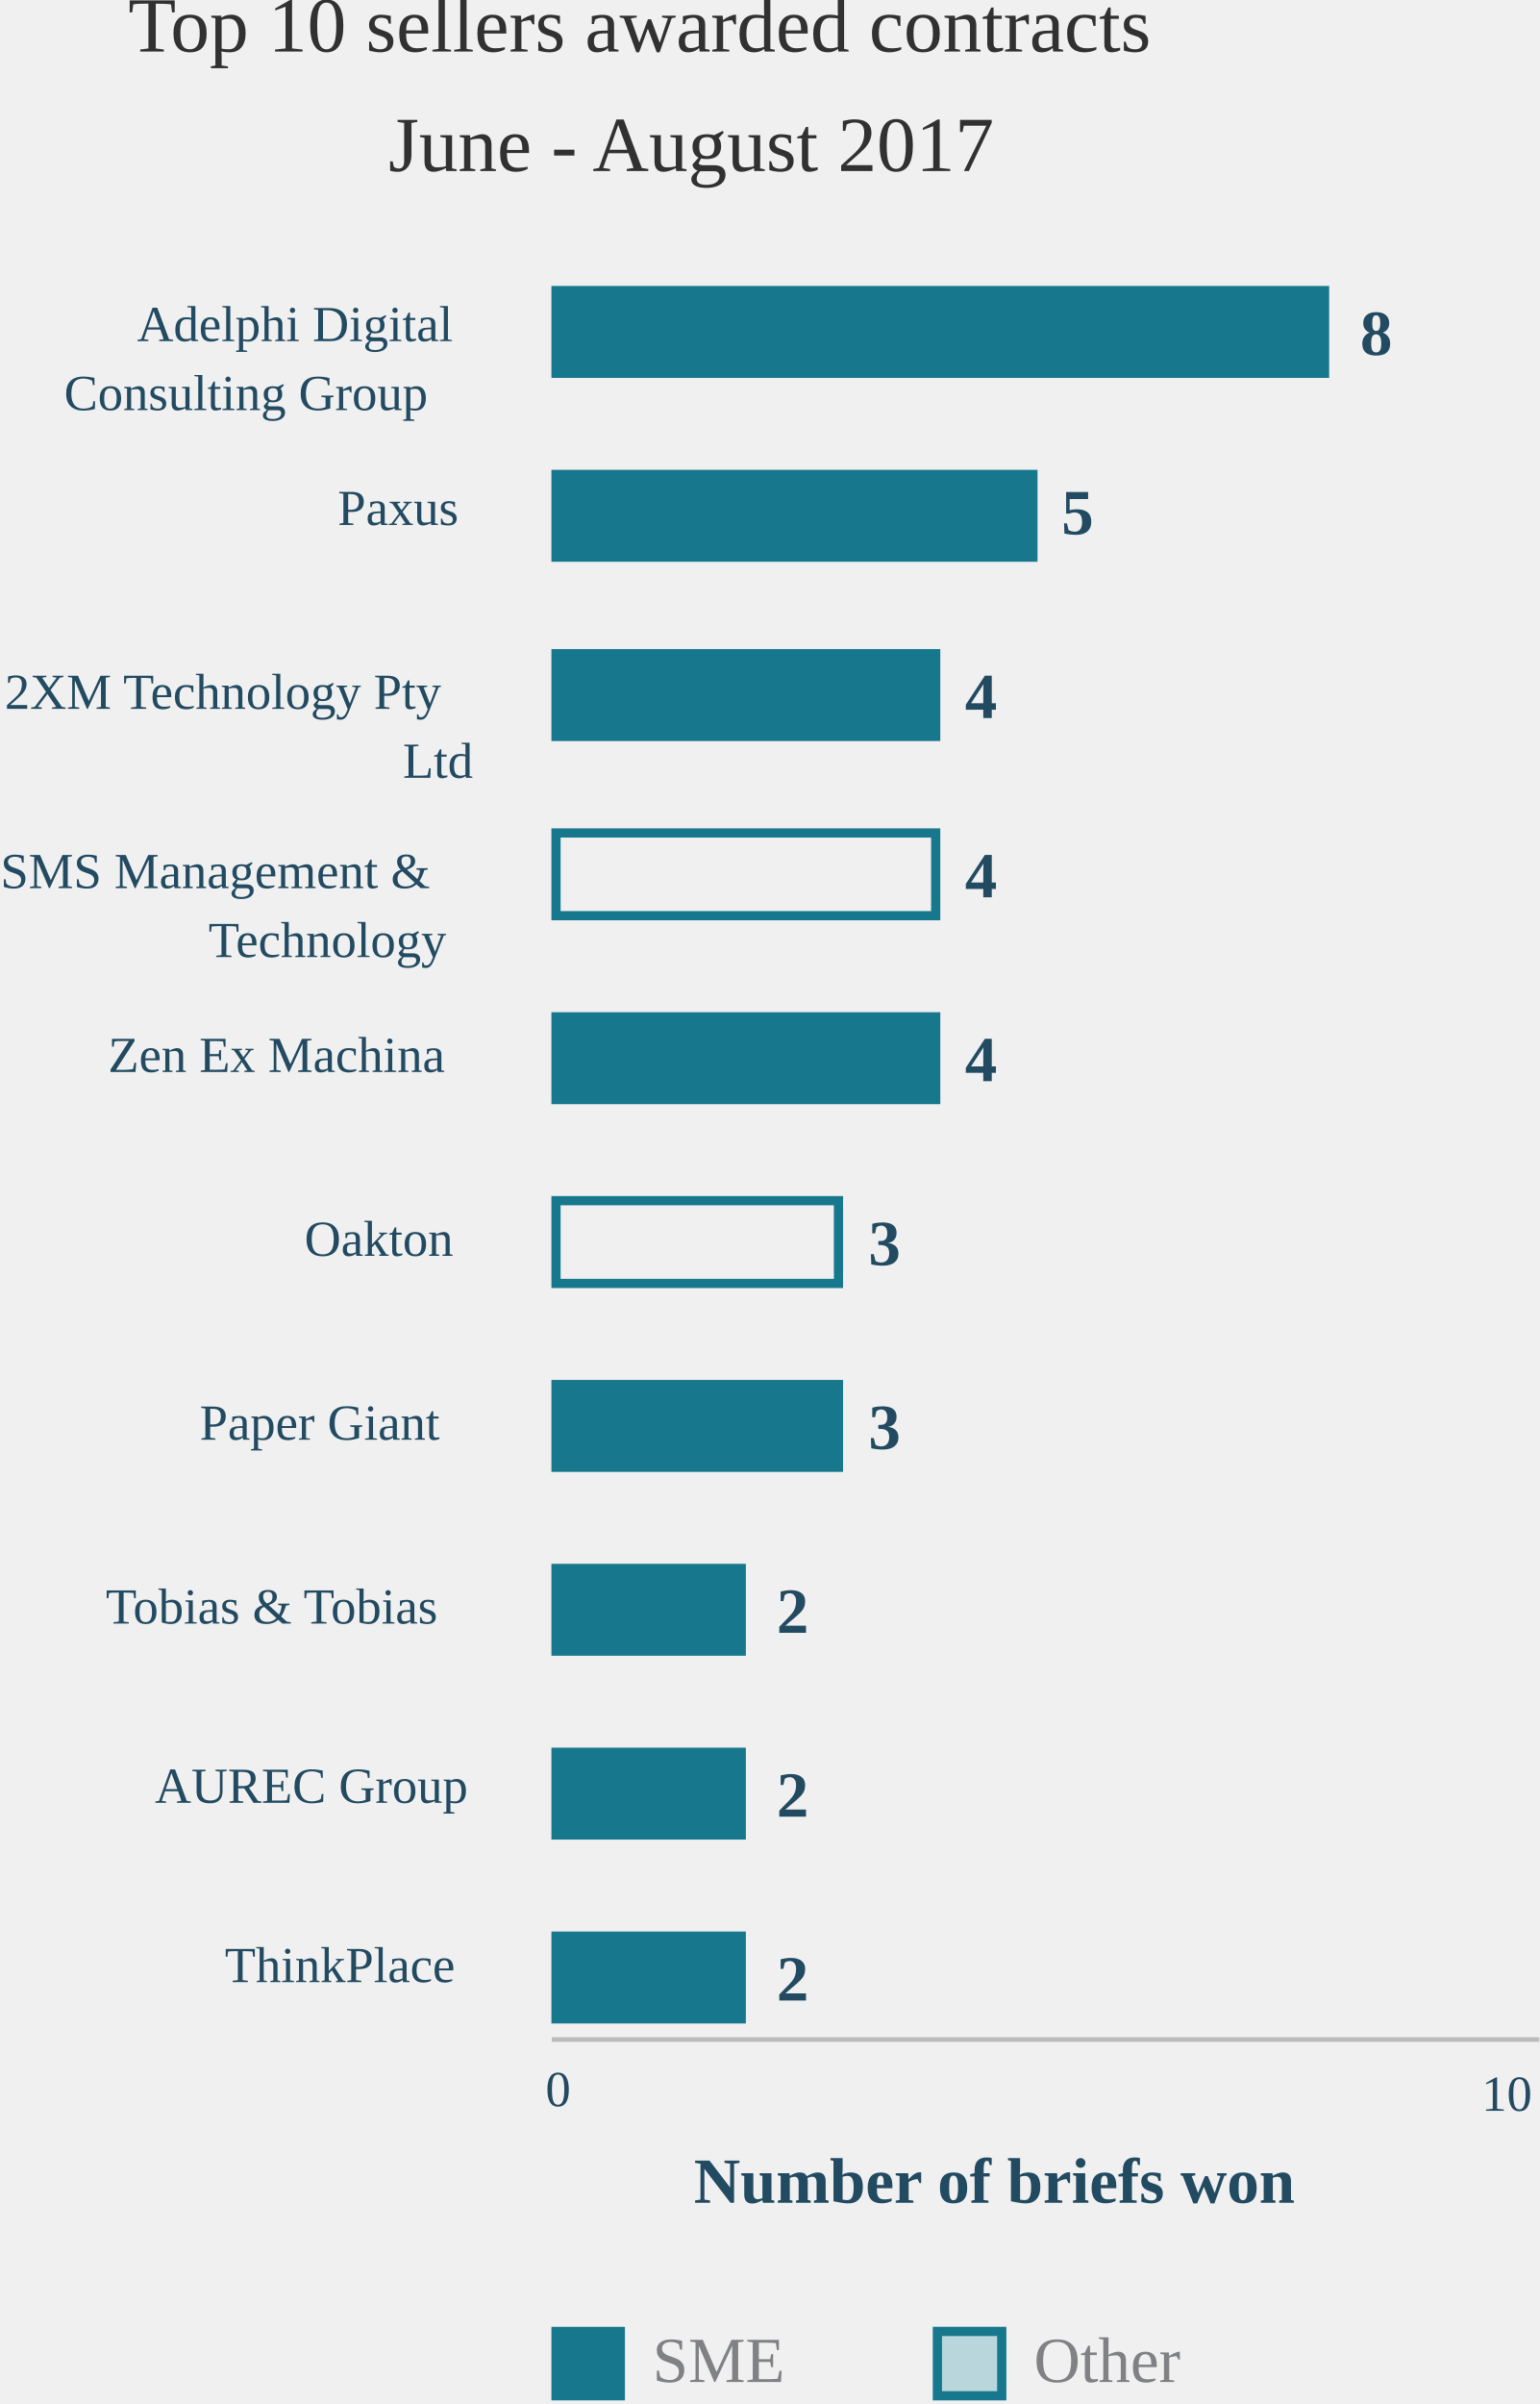
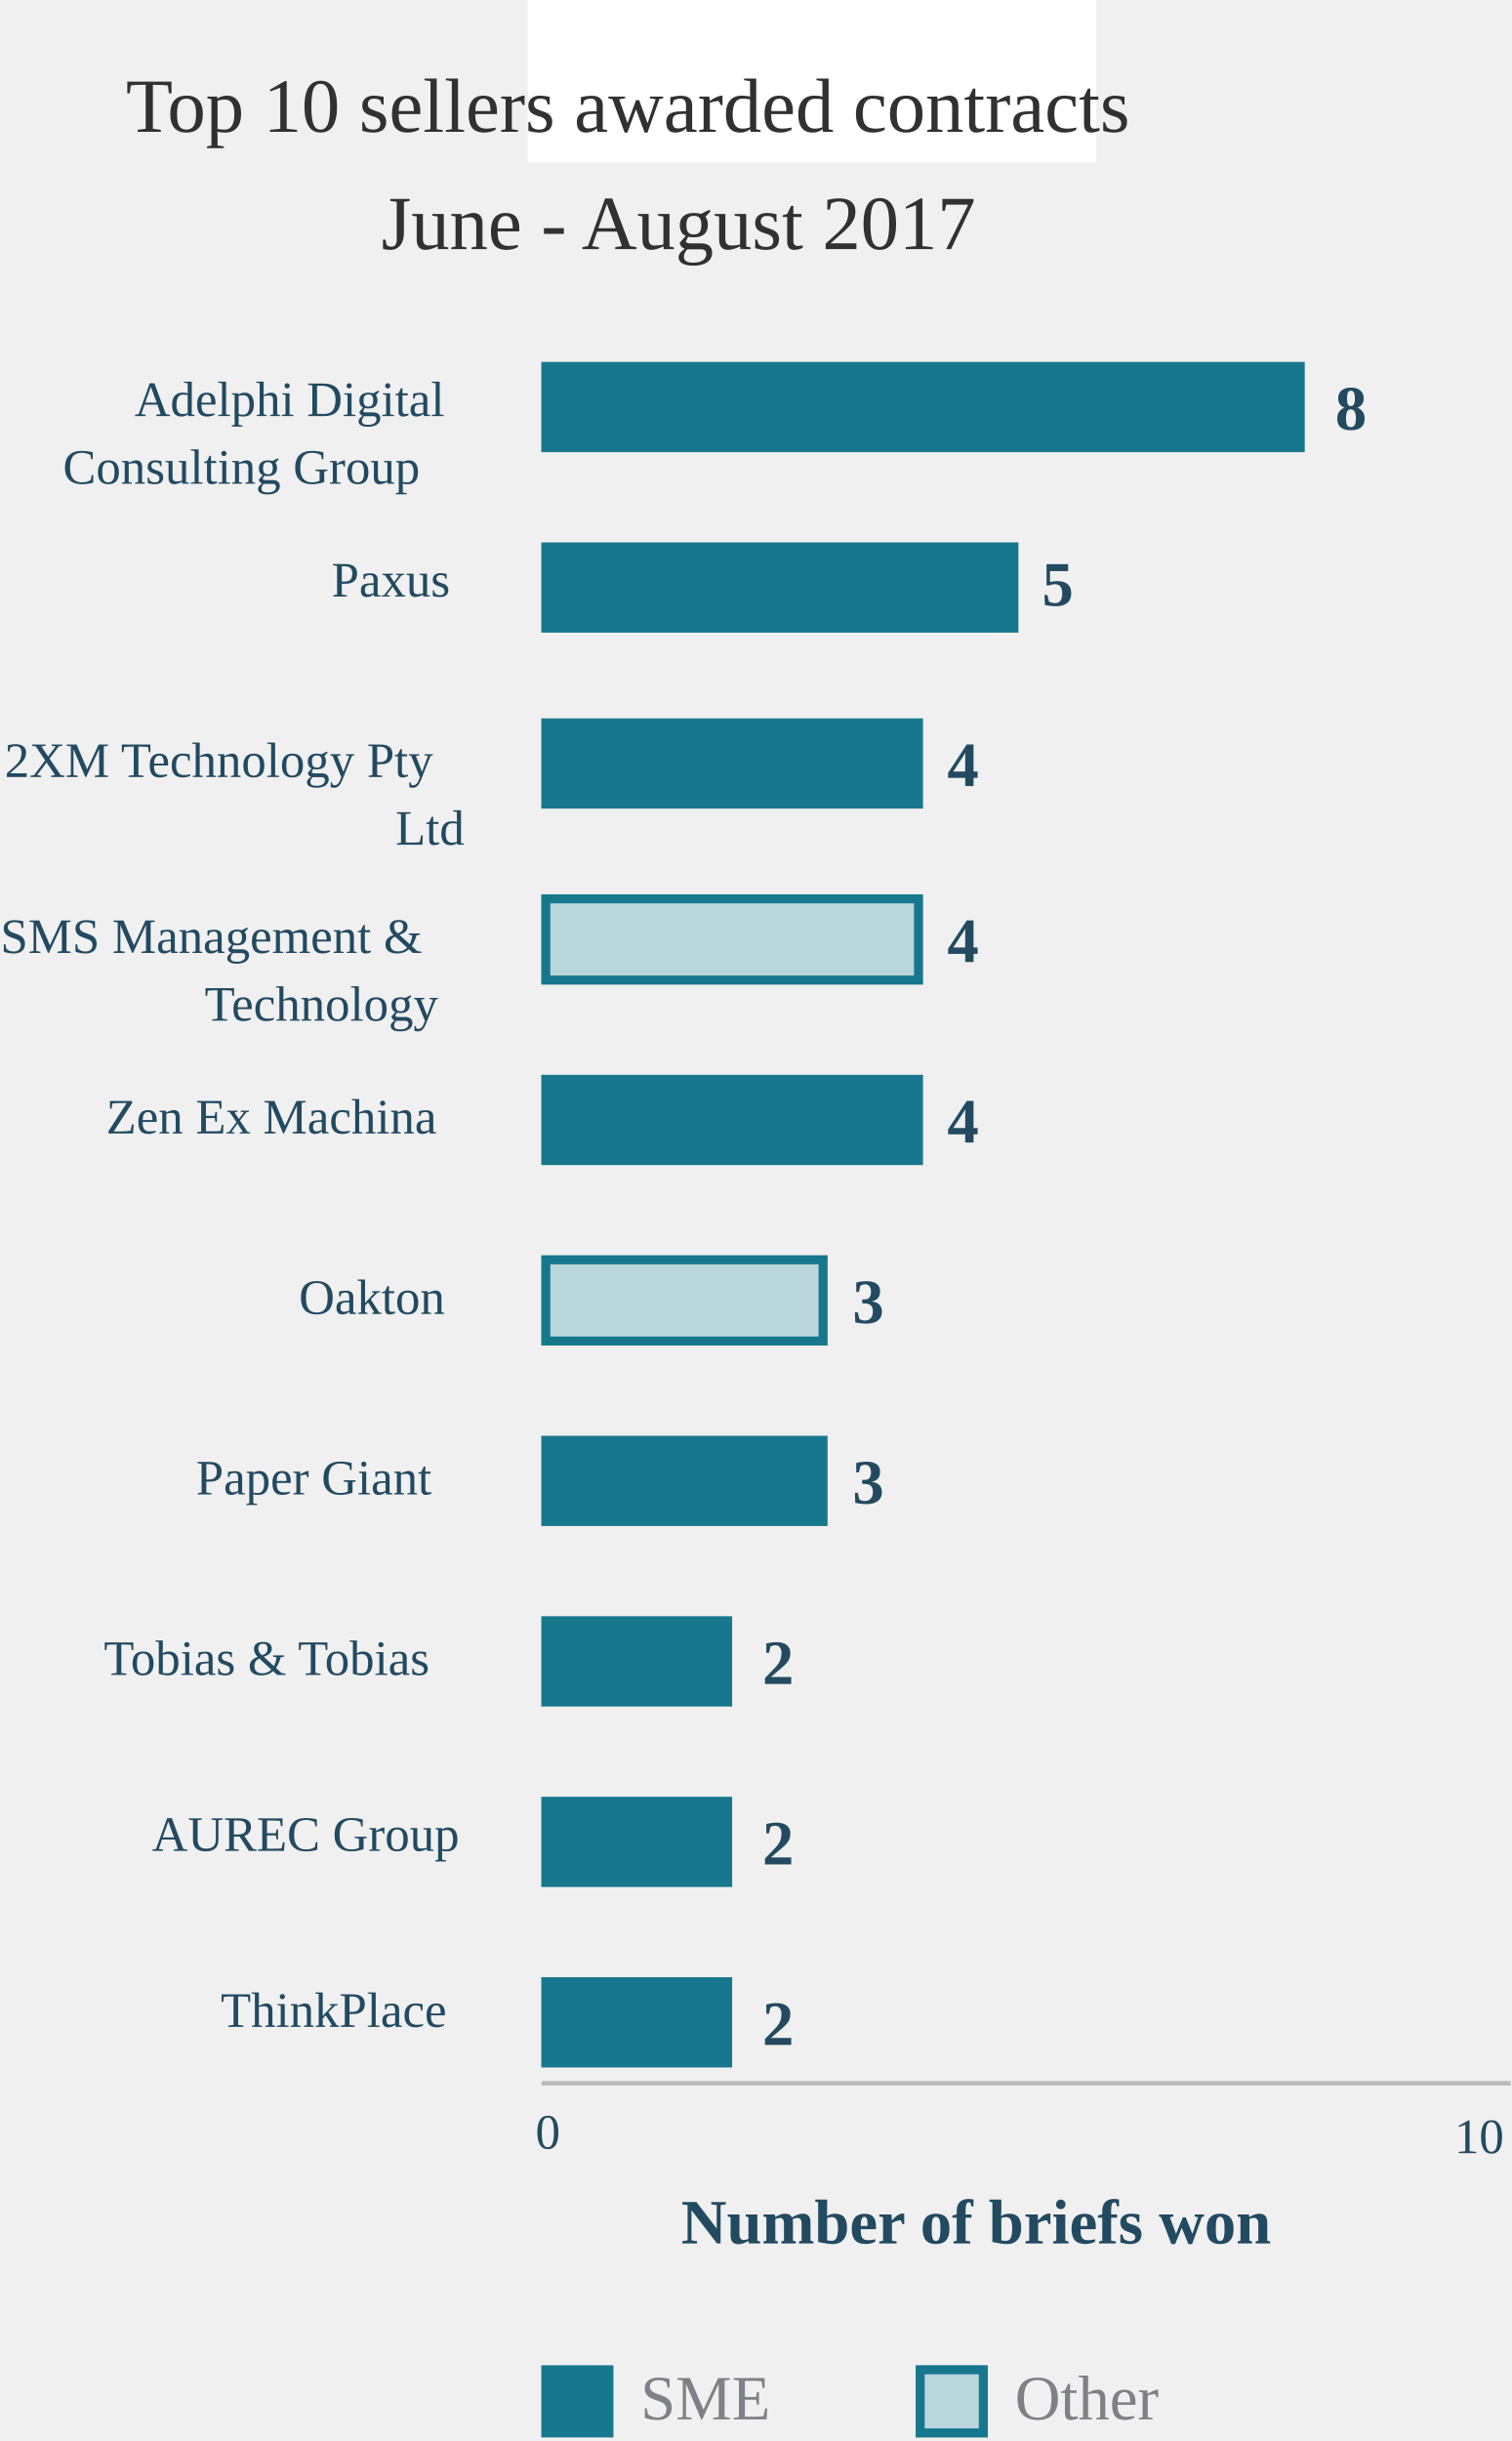
- <svg xmlns="http://www.w3.org/2000/svg" xmlns:xlink="http://www.w3.org/1999/xlink" width="335" height="523" viewBox="0 0 335 523">
+ <svg xmlns="http://www.w3.org/2000/svg" xmlns:xlink="http://www.w3.org/1999/xlink" width="335px" height="541px" viewBox="0 0 335 541" version="1.1">
  <defs>
-     <path id="a" d="M138 267.213h63.471v20H138z" />
-     <path id="b" d="M221 513.213h16v16h-16z" />
+     <rect id="path-1" x="138" y="198.213" width="84.628" height="20" />
+     <rect id="path-2" x="138" y="278.213" width="63.471" height="20" />
+     <rect id="path-3" x="221" y="524.213" width="16" height="16" />
  </defs>
-   <g fill="none" fill-rule="evenodd">
-     <text fill="#313131" font-size="17" transform="translate(-18 -7)">
-       <tspan x="45.909" y="18.213">Top 10 sellers awarded contracts </tspan>
-       <tspan x="102.546" y="44.213">June - August 2017</tspan>
-     </text>
-     <path fill="#17788D" d="M120 62.213h169.255v20H120z" />
-     <text fill="#224A61" font-size="11" transform="translate(-18 -7)">
-       <tspan x="47.82" y="81.213">Adelphi Digital </tspan>
-       <tspan x="31.948" y="96.213">Consulting Group</tspan>
-     </text>
-     <text fill="#224A61" font-size="11" transform="translate(-18 -7)">
-       <tspan x="91.498" y="121.213">Paxus</tspan>
-     </text>
-     <text fill="#224A61" font-size="11" transform="translate(-18 -7)">
-       <tspan x="19.031" y="161.213">2XM Technology Pty </tspan>
-       <tspan x="105.667" y="176.213">Ltd</tspan>
-     </text>
-     <text fill="#224A61" font-size="11" transform="translate(-18 -7)">
-       <tspan x="18.096" y="200.213">SMS Management &amp; </tspan>
-       <tspan x="63.364" y="215.213">Technology</tspan>
-     </text>
-     <text fill="#224A61" font-size="11" transform="translate(-18 -7)">
-       <tspan x="41.514" y="240.213">Zen Ex Machina</tspan>
-     </text>
-     <text fill="#224A61" font-size="11" transform="translate(-18 -7)">
-       <tspan x="84.263" y="280.213">Oakton</tspan>
-     </text>
-     <text fill="#224A61" font-size="11" transform="translate(-18 -7)">
-       <tspan x="41.02" y="360.213">Tobias &amp; Tobias</tspan>
-     </text>
-     <text fill="#224A61" font-size="11" transform="translate(-18 -7)">
-       <tspan x="61.457" y="320.213">Paper Giant</tspan>
-     </text>
-     <path fill="#17788D" d="M120 102.213h105.785v20H120zm0 39h84.628v20H120z" />
-     <g transform="translate(-18 -7)">
-       <use fill="#B9D6DC" xlink:href="#aa" />
-       <path stroke="#17788D" stroke-width="2" d="M139 188.213h82.628v18H139z" />
-     </g>
-     <path fill="#17788D" d="M120 340.213h42.314v20H120zm0-40h63.471v20H120z" />
-     <g transform="translate(-18 -7)">
-       <use fill="#B9D6DC" xlink:href="#aaa" />
-       <path stroke="#17788D" stroke-width="2" d="M139 268.213h61.471v18H139z" />
-     </g>
-     <path fill="#17788D" d="M120 220.213h84.628v20H120z" />
-     <text fill="#224A61" font-size="14" font-weight="bold" transform="translate(-18 -7)">
-       <tspan x="314" y="84.213">8</tspan>
-     </text>
-     <text fill="#224A61" font-size="14" font-weight="bold" transform="translate(-18 -7)">
-       <tspan x="249" y="123.213">5</tspan>
-     </text>
-     <text fill="#224A61" font-size="14" font-weight="bold" transform="translate(-18 -7)">
-       <tspan x="228" y="163.213">4</tspan>
-     </text>
-     <text fill="#224A61" font-size="14" font-weight="bold" transform="translate(-18 -7)">
-       <tspan x="228" y="202.213">4</tspan>
-     </text>
-     <text fill="#224A61" font-size="14" font-weight="bold" transform="translate(-18 -7)">
-       <tspan x="228" y="242.213">4</tspan>
-     </text>
-     <text fill="#224A61" font-size="14" font-weight="bold" transform="translate(-18 -7)">
-       <tspan x="207" y="282.213">3</tspan>
-     </text>
-     <text fill="#224A61" font-size="14" font-weight="bold" transform="translate(-18 -7)">
-       <tspan x="207" y="322.213">3</tspan>
-     </text>
-     <text fill="#224A61" font-size="14" font-weight="bold" transform="translate(-18 -7)">
-       <tspan x="187" y="362.213">2</tspan>
-     </text>
-     <text fill="#224A61" font-size="11" transform="translate(-18 -7)">
-       <tspan x="340.421" y="466.213">10</tspan>
-     </text>
-     <text fill="#224A61" font-size="14" font-weight="bold" transform="translate(-18 -7)">
-       <tspan x="169" y="486.213">Number of briefs won</tspan>
-     </text>
-     <text fill="#224A61" font-size="11" transform="translate(-18 -7)">
-       <tspan x="136.71" y="465.213">0</tspan>
-     </text>
-     <text fill="#224A61" font-size="11" transform="translate(-18 -7)">
-       <tspan x="51.682" y="399.213">AUREC Group</tspan>
-     </text>
-     <text fill="#224A61" font-size="11" transform="translate(-18 -7)">
-       <tspan x="66.925" y="438.213">ThinkPlace</tspan>
-     </text>
-     <path fill="#17788D" d="M120 420.213h42.314v20H120zm0-40h42.314v20H120z" />
-     <path stroke="#BBB" stroke-linecap="square" d="M120.572 443.713h213.884" />
-     <text fill="#224A61" font-size="14" font-weight="bold" transform="translate(-18 -7)">
-       <tspan x="187" y="402.213">2</tspan>
-     </text>
-     <text fill="#224A61" font-size="14" font-weight="bold" transform="translate(-18 -7)">
-       <tspan x="187" y="442.213">2</tspan>
-     </text>
-     <text fill="#808184" font-size="14" transform="translate(-18 -7)">
-       <tspan x="160" y="525.213">SME</tspan>
-     </text>
-     <text fill="#808184" font-size="14" transform="translate(-18 -7)">
-       <tspan x="243" y="525.213">Other</tspan>
-     </text>
-     <path fill="#17788D" d="M120 506.213h16v16h-16z" />
-     <g transform="translate(-18 -7)">
-       <use fill="#B9D6DC" xlink:href="#b" />
-       <path stroke="#17788D" stroke-width="2" d="M222 514.213h14v14h-14z" />
+   <g id="DLO-data-report" stroke="none" stroke-width="1" fill="none" fill-rule="evenodd">
+     <g id="August-monthly-report-greater-than-768px" transform="translate(-722, -2957)">
+       <g id="&gt;768-Top-10-sellers-awarded-contracts-over-3-months" transform="translate(704, 2957)">
+         <rect id="Rectangle-10-Copy-16" fill="#17788D" x="138" y="80.213" width="169.255" height="20" />
+         <text id="Adelphi-Digital-Cons-Copy" font-size="11" font-weight="normal" fill="#224A61">
+           <tspan x="47.82" y="92.213">Adelphi Digital </tspan>
+           <tspan x="31.948" y="107.213">Consulting Group</tspan>
+         </text>
+         <text id="Paxus-Copy" font-size="11" font-weight="normal" fill="#224A61">
+           <tspan x="91.498" y="132.213">Paxus</tspan>
+         </text>
+         <text id="2XM-Technology-Pty-L-Copy" font-size="11" font-weight="normal" fill="#224A61">
+           <tspan x="19.031" y="172.213">2XM Technology Pty </tspan>
+           <tspan x="105.667" y="187.213">Ltd</tspan>
+         </text>
+         <text id="SMS-Management-&amp;-Tec-Copy" font-size="11" font-weight="normal" fill="#224A61">
+           <tspan x="18.096" y="211.213">SMS Management &amp; </tspan>
+           <tspan x="63.364" y="226.213">Technology</tspan>
+         </text>
+         <text id="Zen-Ex-Machina-Copy" font-size="11" font-weight="normal" fill="#224A61">
+           <tspan x="41.514" y="251.213">Zen Ex Machina</tspan>
+         </text>
+         <text id="Oakton-Copy" font-size="11" font-weight="normal" fill="#224A61">
+           <tspan x="84.263" y="291.213">Oakton</tspan>
+         </text>
+         <text id="Tobias-&amp;-Tobias-Copy" font-size="11" font-weight="normal" fill="#224A61">
+           <tspan x="41.02" y="371.213">Tobias &amp; Tobias</tspan>
+         </text>
+         <text id="Paper-Giant-Copy" font-size="11" font-weight="normal" fill="#224A61">
+           <tspan x="61.457" y="331.213">Paper Giant</tspan>
+         </text>
+         <rect id="Rectangle-10-Copy-17" fill="#17788D" x="138" y="120.213" width="105.785" height="20" />
+         <rect id="Rectangle-10-Copy-18" fill="#17788D" x="138" y="159.213" width="84.628" height="20" />
+         <g id="Rectangle-10-Copy-19">
+           <use fill="#B9D6DC" fill-rule="evenodd" xlink:href="#path-1" />
+           <rect stroke="#17788D" stroke-width="2" x="139" y="199.213" width="82.628" height="18" />
+         </g>
+         <rect id="Rectangle-10-Copy-22" fill="#17788D" x="138" y="358.213" width="42.314" height="20" />
+         <rect id="Rectangle-10-Copy-23" fill="#17788D" x="138" y="318.213" width="63.471" height="20" />
+         <g id="Rectangle-10-Copy-24">
+           <use fill="#B9D6DC" fill-rule="evenodd" xlink:href="#path-2" />
+           <rect stroke="#17788D" stroke-width="2" x="139" y="279.213" width="61.471" height="18" />
+         </g>
+         <rect id="Rectangle-10-Copy-25" fill="#17788D" x="138" y="238.213" width="84.628" height="20" />
+         <text id="8-copy" font-size="14" font-weight="bold" fill="#224A61">
+           <tspan x="314" y="95.213">8</tspan>
+         </text>
+         <text id="5-copy" font-size="14" font-weight="bold" fill="#224A61">
+           <tspan x="249" y="134.213">5</tspan>
+         </text>
+         <text id="4-copy-3" font-size="14" font-weight="bold" fill="#224A61">
+           <tspan x="228" y="174.213">4</tspan>
+         </text>
+         <text id="4-copy-4" font-size="14" font-weight="bold" fill="#224A61">
+           <tspan x="228" y="213.213">4</tspan>
+         </text>
+         <text id="4-copy-5" font-size="14" font-weight="bold" fill="#224A61">
+           <tspan x="228" y="253.213">4</tspan>
+         </text>
+         <text id="3-copy" font-size="14" font-weight="bold" fill="#224A61">
+           <tspan x="207" y="293.213">3</tspan>
+         </text>
+         <text id="3-copy-2" font-size="14" font-weight="bold" fill="#224A61">
+           <tspan x="207" y="333.213">3</tspan>
+         </text>
+         <text id="2-copy-3" font-size="14" font-weight="bold" fill="#224A61">
+           <tspan x="187" y="373.213">2</tspan>
+         </text>
+         <text id="10-copy" font-size="11" font-weight="normal" fill="#224A61">
+           <tspan x="340.421" y="477.213">10</tspan>
+         </text>
+         <text id="Number-of-briefs-won-Copy" font-size="14" font-weight="bold" fill="#224A61">
+           <tspan x="169" y="497.213">Number of briefs won</tspan>
+         </text>
+         <text id="0-copy" font-size="11" font-weight="normal" fill="#224A61">
+           <tspan x="136.71" y="476.213">0</tspan>
+         </text>
+         <text id="AUREC-Group-Copy" font-size="11" font-weight="normal" fill="#224A61">
+           <tspan x="51.682" y="410.213">AUREC Group</tspan>
+         </text>
+         <text id="ThinkPlace-Copy" font-size="11" font-weight="normal" fill="#224A61">
+           <tspan x="66.925" y="449.213">ThinkPlace</tspan>
+         </text>
+         <rect id="Rectangle-10-Copy-20" fill="#17788D" x="138" y="438.213" width="42.314" height="20" />
+         <rect id="Rectangle-10-Copy-21" fill="#17788D" x="138" y="398.213" width="42.314" height="20" />
+         <path d="M138.572,461.713 L352.456,461.713" id="Line-Copy" stroke="#BBBBBB" stroke-linecap="square" />
+         <text id="2-copy-4" font-size="14" font-weight="bold" fill="#224A61">
+           <tspan x="187" y="413.213">2</tspan>
+         </text>
+         <text id="2-copy-5" font-size="14" font-weight="bold" fill="#224A61">
+           <tspan x="187" y="453.213">2</tspan>
+         </text>
+         <text id="SME-Copy" font-size="14" font-weight="normal" fill="#808184">
+           <tspan x="160" y="536.213">SME</tspan>
+         </text>
+         <text id="Other-Copy-2" font-size="14" font-weight="normal" fill="#808184">
+           <tspan x="243" y="536.213">Other</tspan>
+         </text>
+         <rect id="Rectangle-3-Copy-11" fill="#17788D" x="138" y="524.213" width="16" height="16" />
+         <g id="Rectangle-3-Copy-12">
+           <use fill="#B9D6DC" fill-rule="evenodd" xlink:href="#path-3" />
+           <rect stroke="#17788D" stroke-width="2" x="222" y="525.213" width="14" height="14" />
+         </g>
+         <rect id="Rectangle-14" fill="#FFFFFF" x="135" y="0" width="126" height="36" />
+         <text id="Top-10-sellers-award-Copy" font-size="17" font-weight="normal" line-spacing="26" fill="#313131">
+           <tspan x="45.909" y="29.213">Top 10 sellers awarded contracts </tspan>
+           <tspan x="102.546" y="55.213">June - August 2017</tspan>
+         </text>
+       </g>
    </g>
  </g>
</svg>
